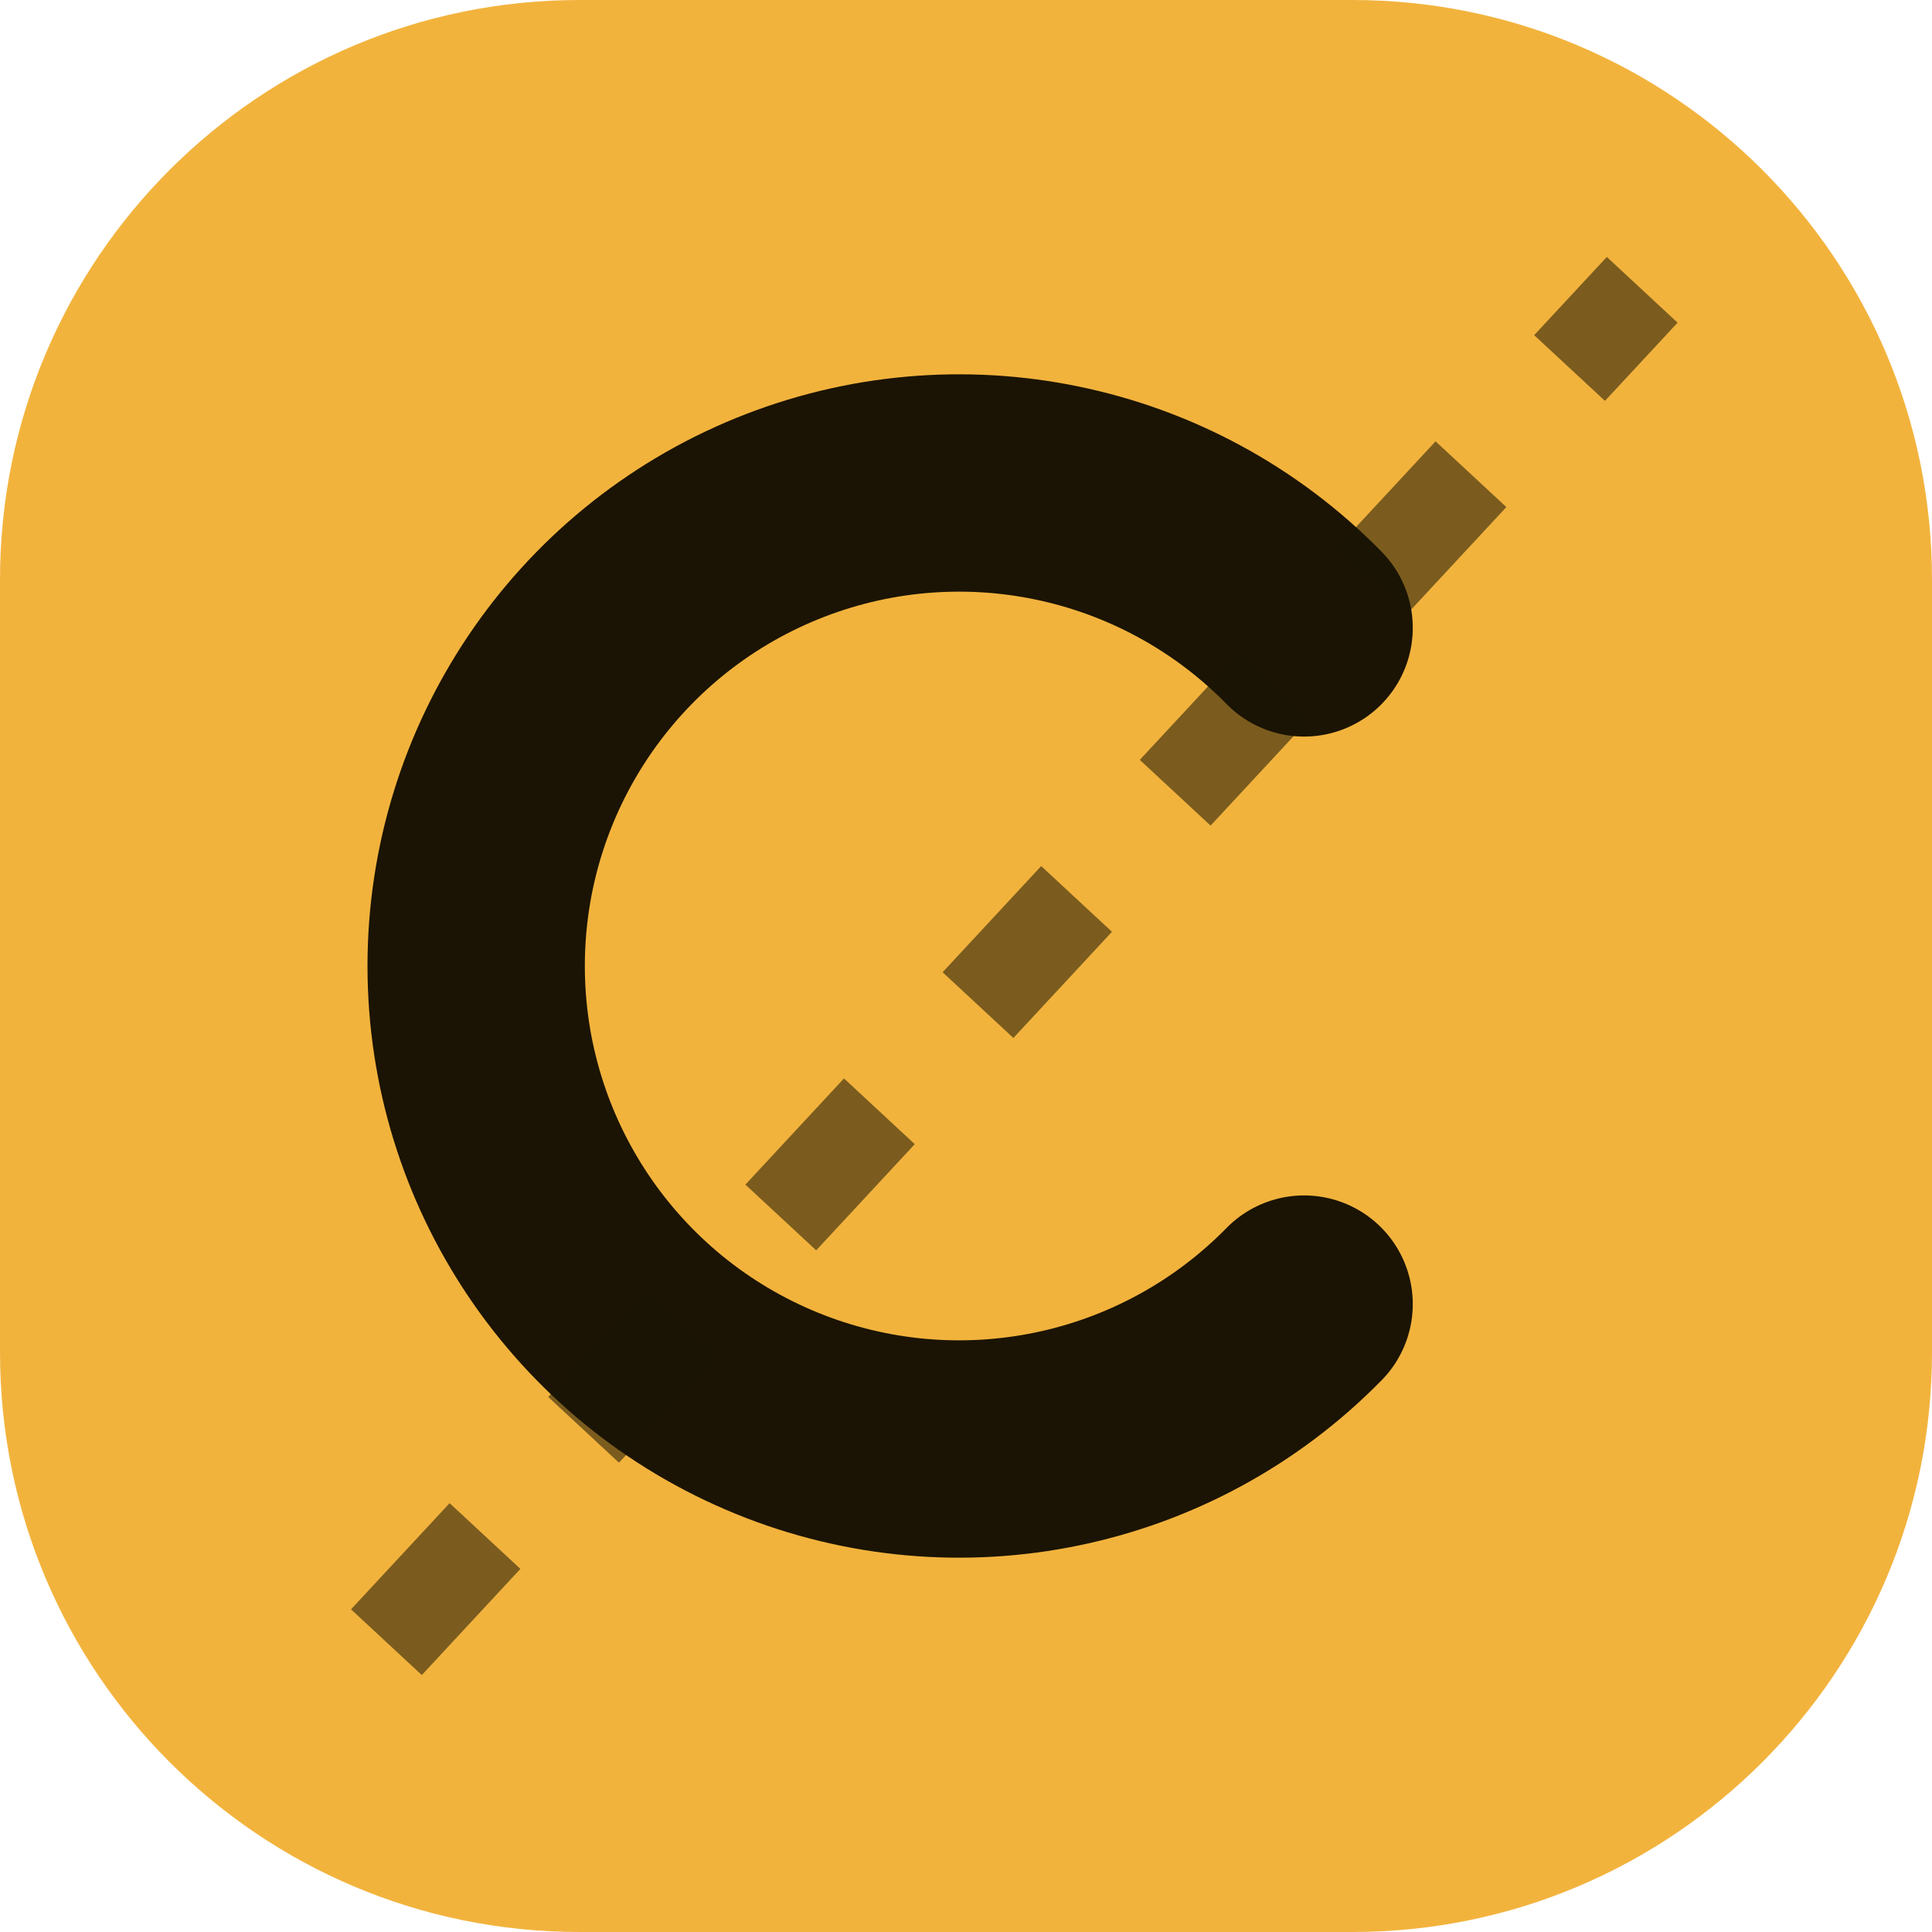
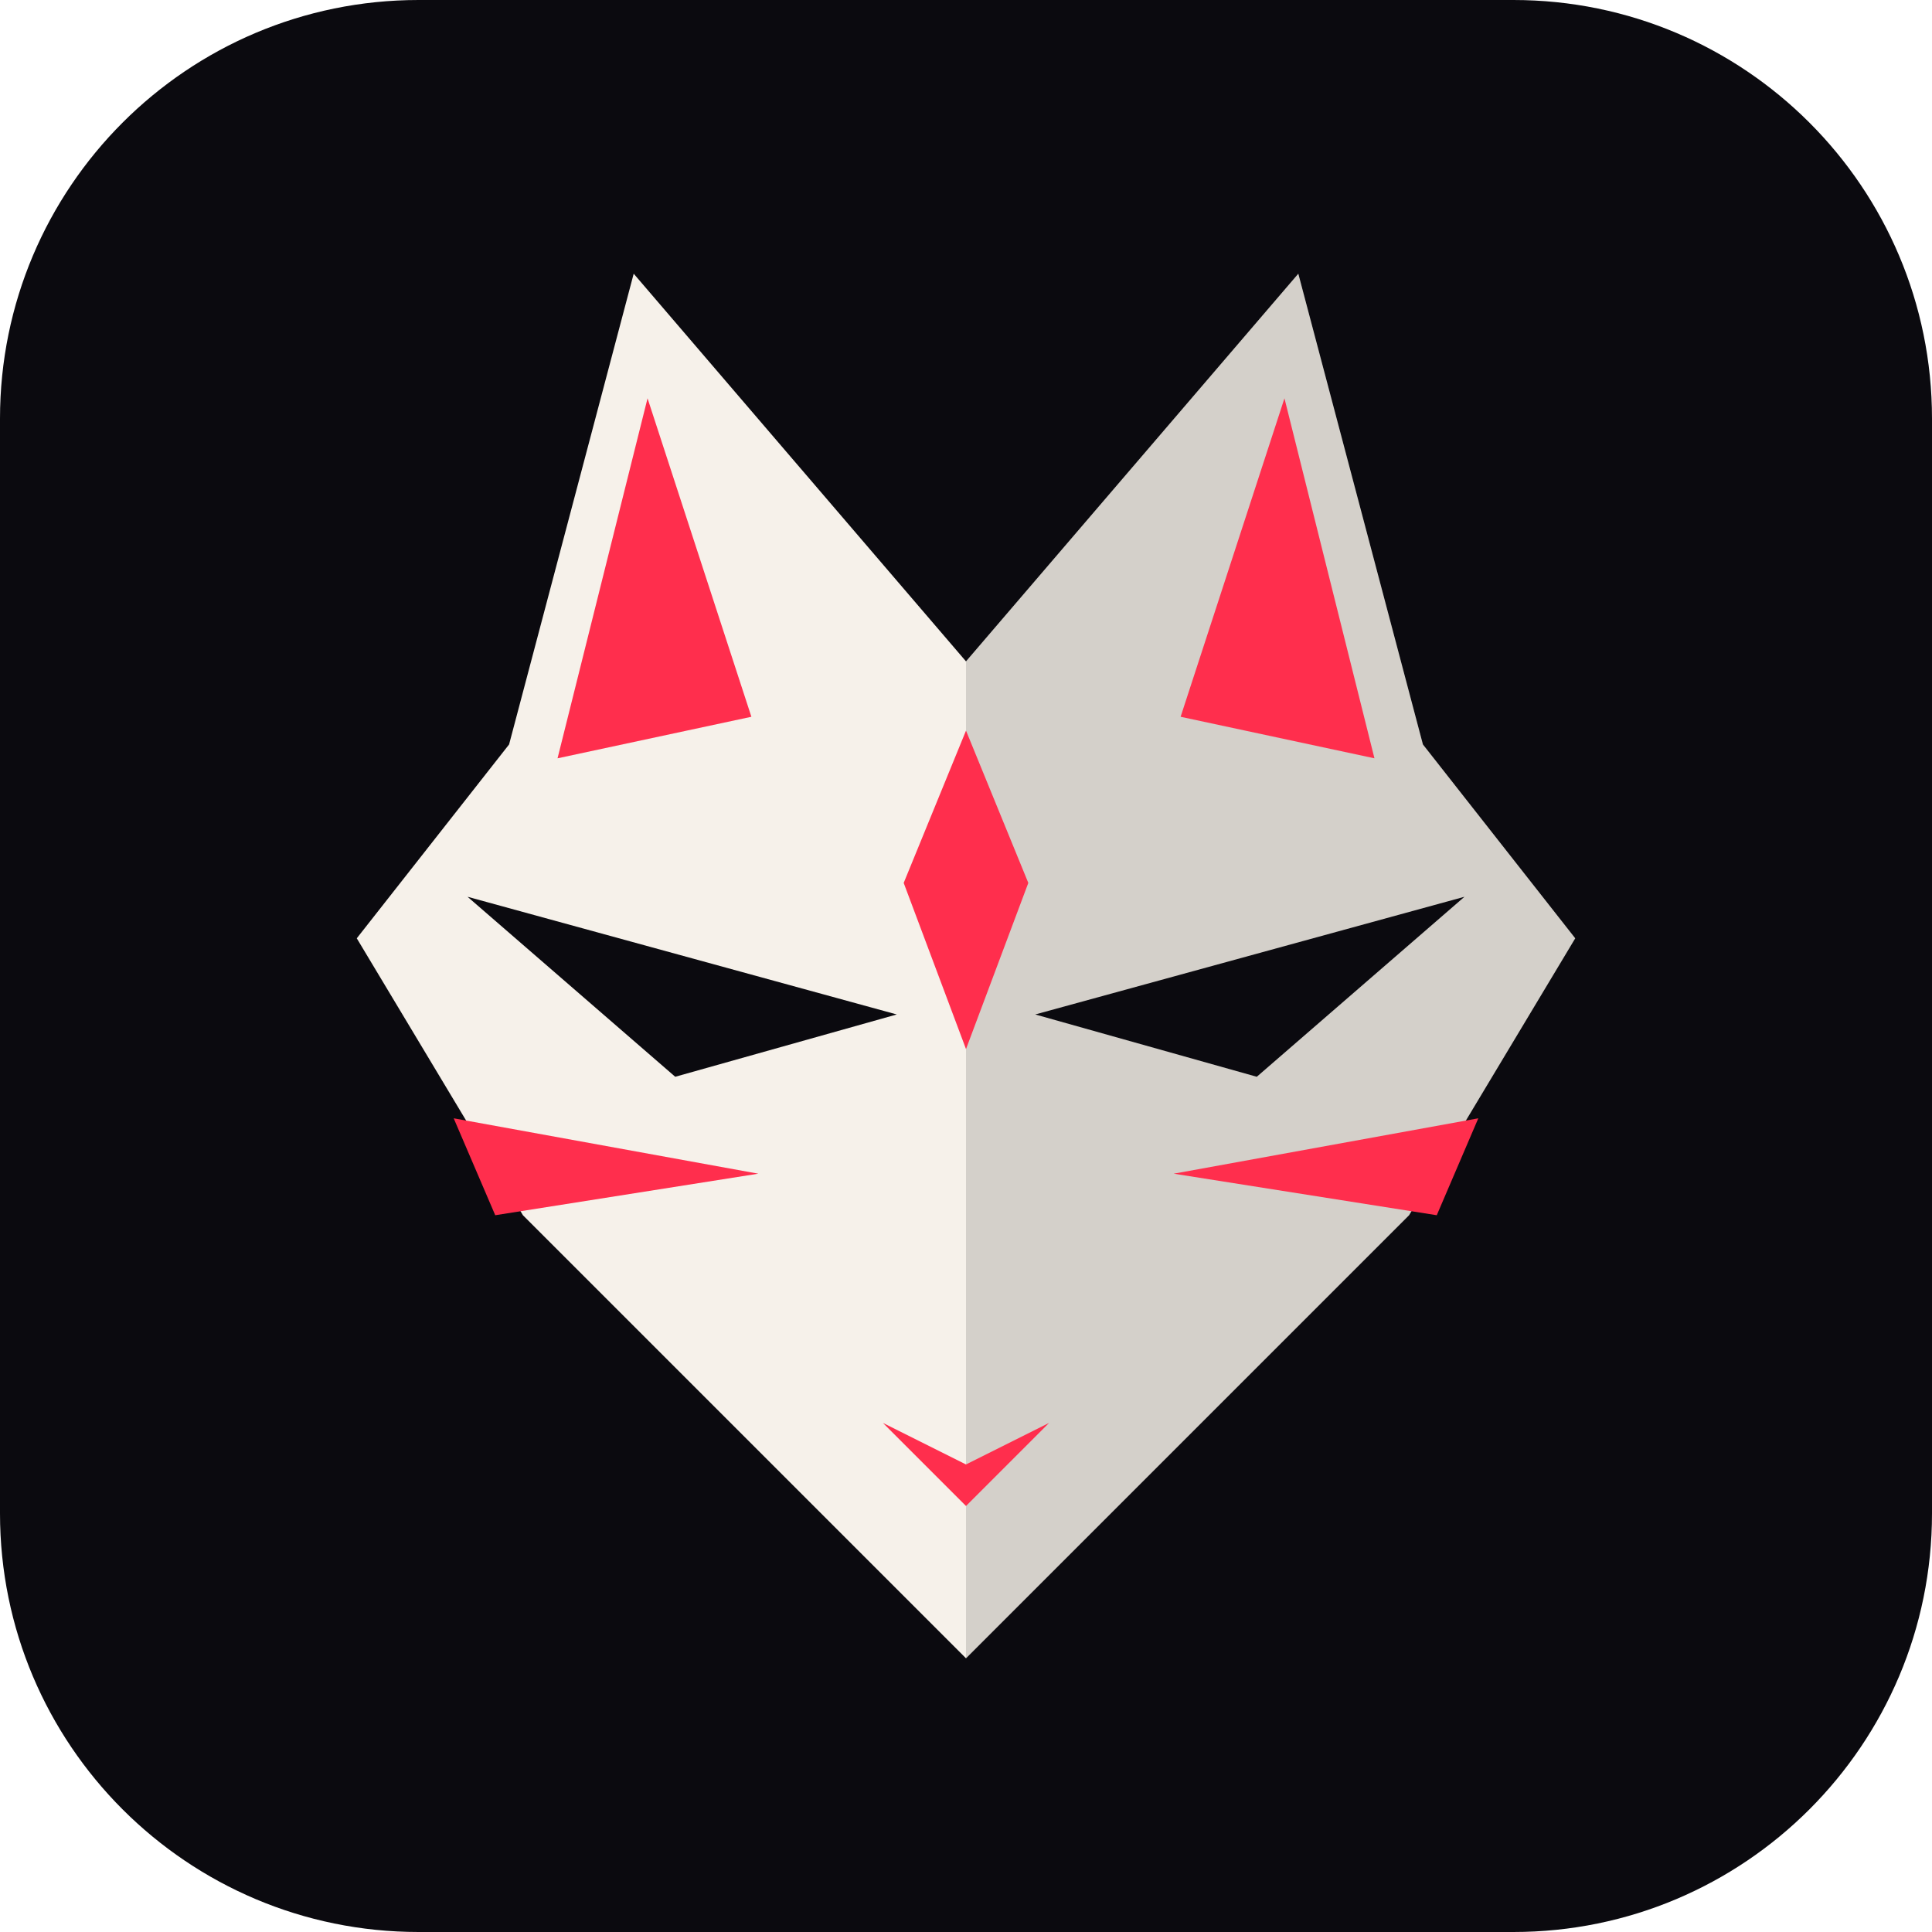
- <svg xmlns="http://www.w3.org/2000/svg" viewBox="0 0 40 40">
-   <rect width="40" height="40" rx="12" fill="#F2B33D" />
-   <path d="M27 13a10 10 0 1 0 0 14" fill="none" stroke="#1B1404" stroke-width="4.5" stroke-linecap="round" />
-   <path d="M8 34 34 6" stroke="#1B1404" stroke-opacity=".55" stroke-width="2" stroke-dasharray="3 3" />
+ <svg xmlns="http://www.w3.org/2000/svg" viewBox="0 0 120 120">
+   <rect width="120" height="120" rx="26" fill="#0B0A0F" />
+   <g transform="translate(60 60) scale(.86) translate(-60 -60)">
+     <path d="M60 38 L84 10 L93 44 L104 58 L92 78 L60 110 L28 78 L16 58 L27 44 L36 10 Z" fill="#F6F1EA" />
+     <path d="M60 38 L84 10 L93 44 L104 58 L92 78 L60 110 Z" fill="#000" opacity=".14" />
+     <path d="M37 19 L44.5 42 L30.5 45 Z M83 19 L75.5 42 L89.5 45 Z M60 43 L64.5 54 L60 66 L55.5 54 Z M23 71 L45 75 L26 78 Z M97 71 L75 75 L94 78 Z M54 93 L60 99 L66 93 L60 96 Z" fill="#FF2E4D" />
+     <path d="M24 55 L55 63.5 L39 68 Z M96 55 L65 63.5 L81 68 Z" fill="#0B0A0F" />
+   </g>
</svg>
